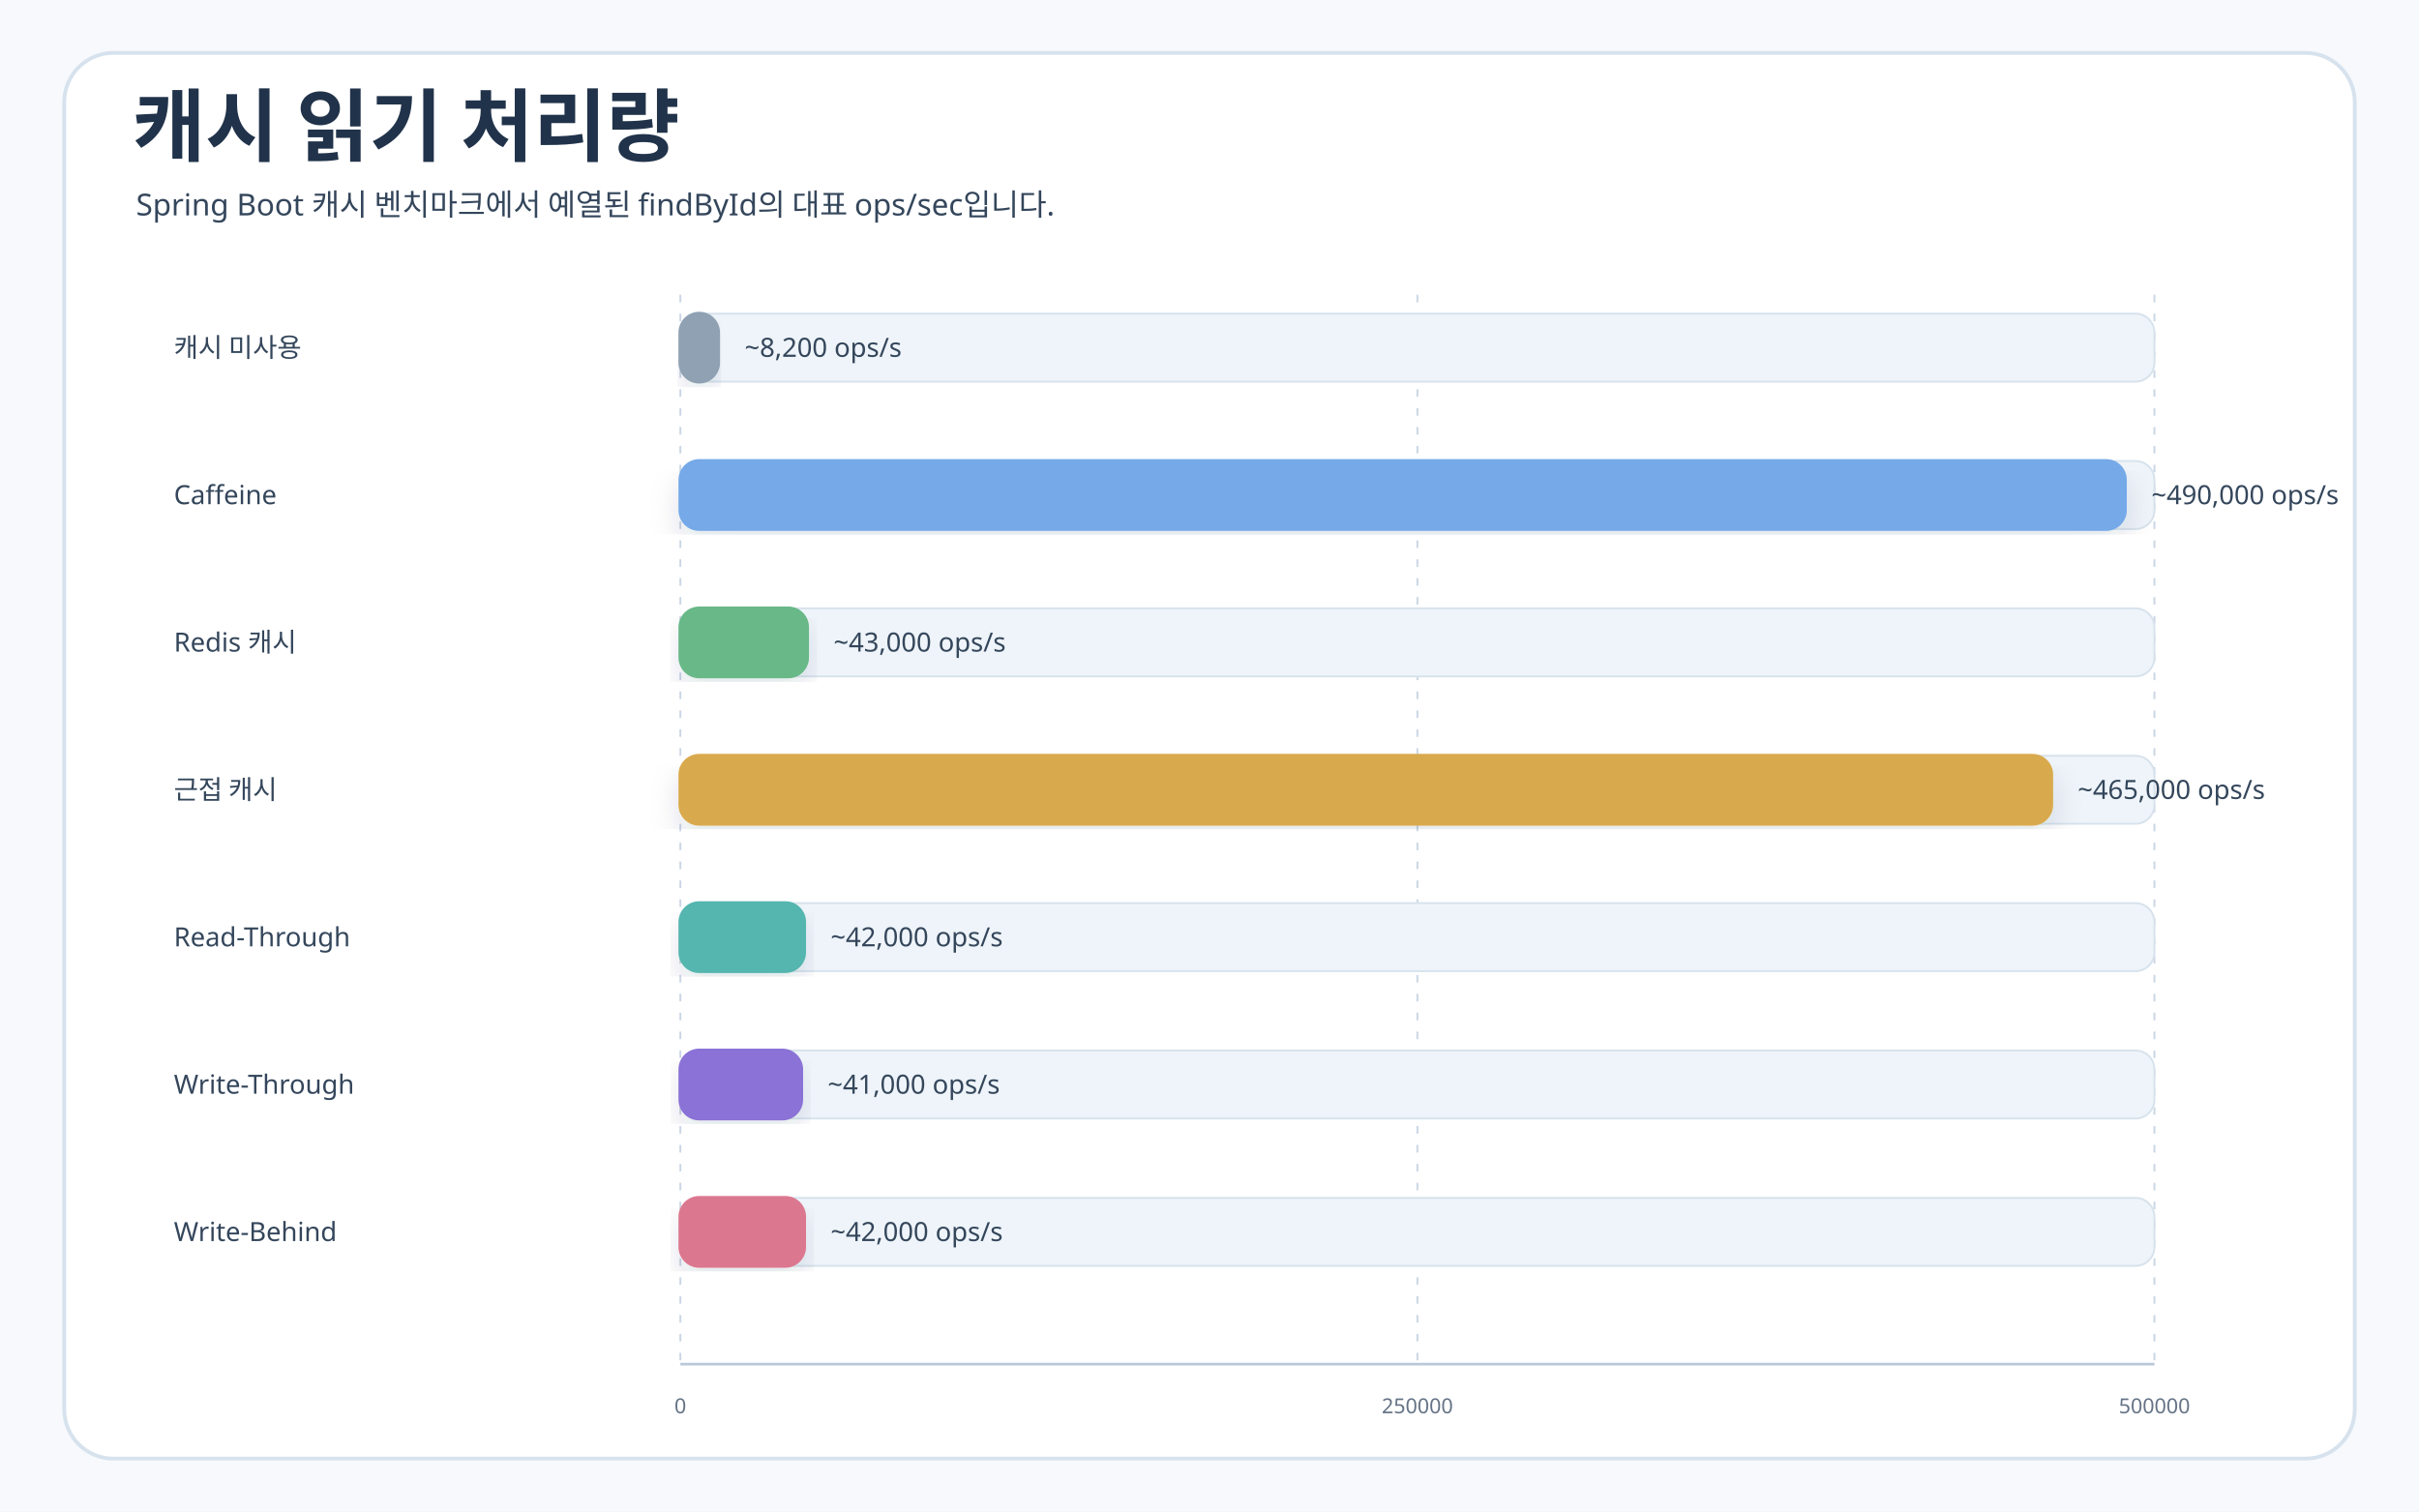
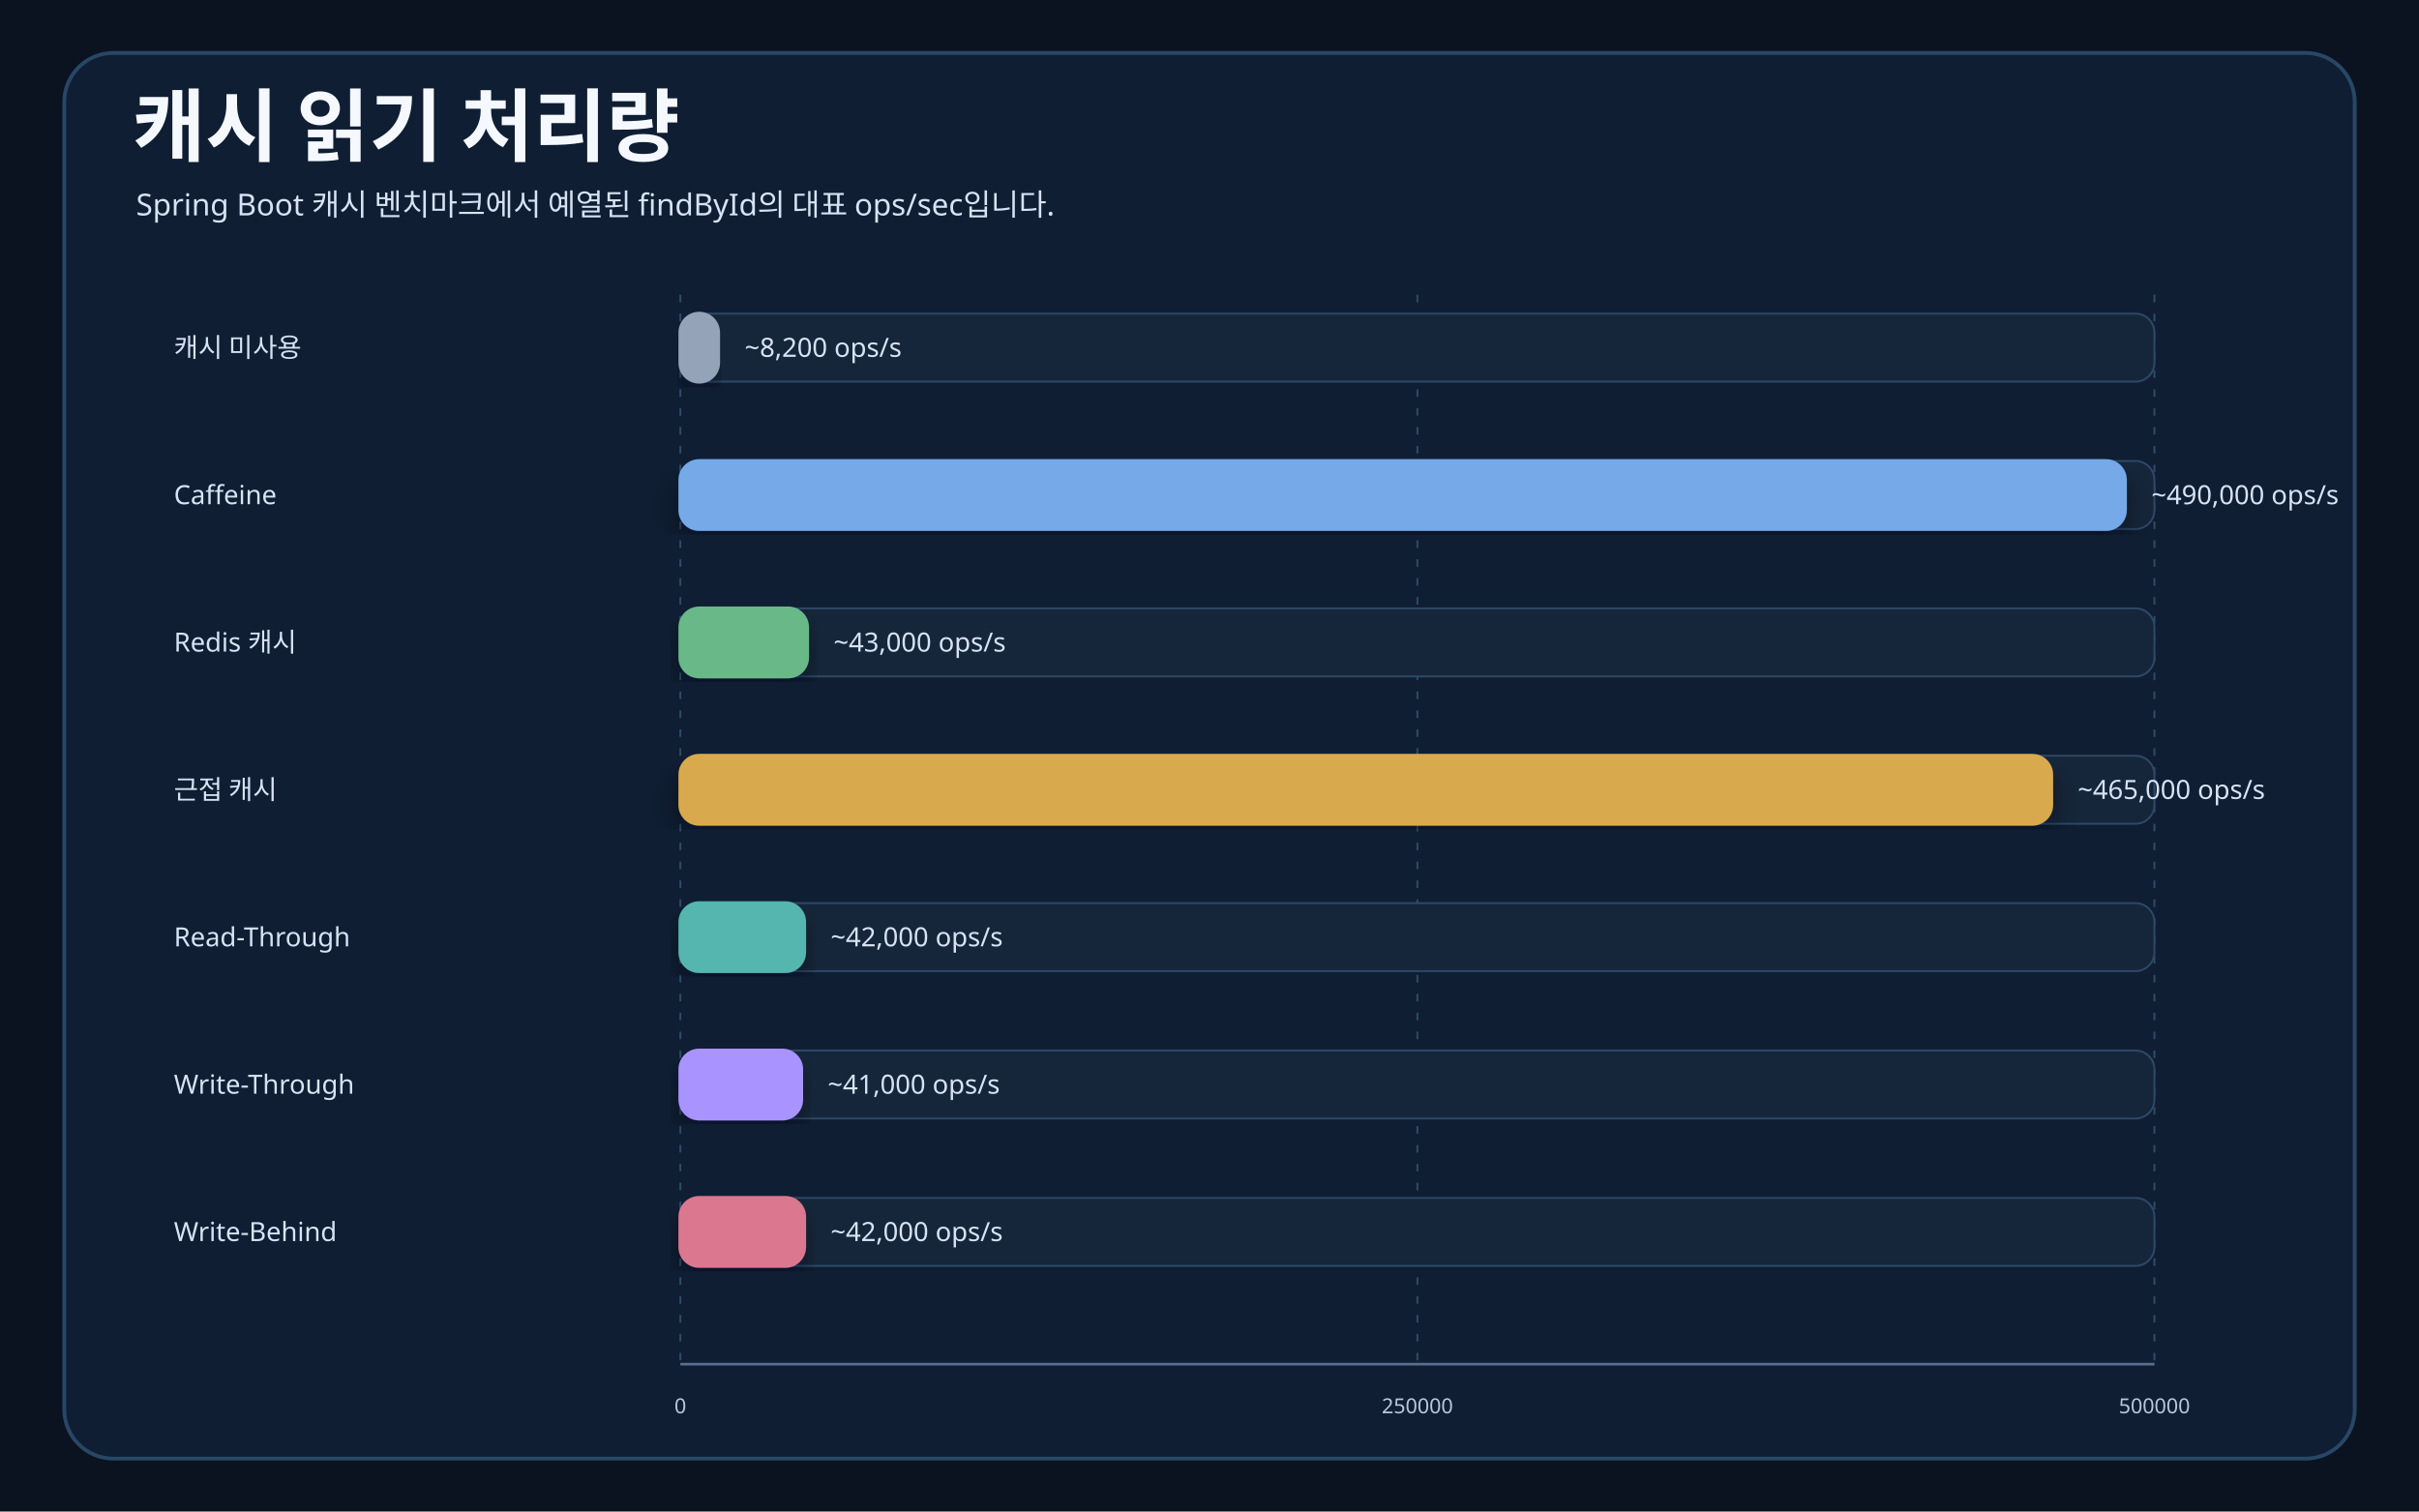
<svg xmlns="http://www.w3.org/2000/svg" width="1280" height="800" viewBox="0 0 1280 800" role="img">
  <defs>
    <filter id="shadow" x="-8%" y="-8%" width="116%" height="116%">
-       <feDropShadow dx="0" dy="8" stdDeviation="8" flood-color="#1D3148" flood-opacity="0.12" />
+       <feDropShadow dx="0" dy="8" stdDeviation="8" flood-color="#020617" flood-opacity="0.42" />
    </filter>
    <style>
-     .bg{fill:#F7F9FC}.frame{fill:#FFFFFF;stroke:#D6E2ED;stroke-width:2}
-     .title{font-family:"goorm Sans";font-size:42px;fill:#21334A;font-weight:700}
-     .subtitle,.body,.small,.tiny,.axisLabel{font-family:"goorm Sans Code","goorm Sans";fill:#34465B}
-     .subtitle{font-size:16px}.body{font-size:14px}.small{font-size:12px;fill:#657386}.tiny{font-size:11px;fill:#657386}
-     .label{font-family:"goorm Sans";font-size:23px;fill:#21334A;font-weight:700}
+     .bg{fill:#0B1220}.frame{fill:#0F1E33;stroke:#284766;stroke-width:2}
+     .title{font-family:"goorm Sans";font-size:42px;fill:#F5F9FF;font-weight:700}
+     .subtitle,.body,.small,.tiny,.axisLabel{font-family:"goorm Sans Code","goorm Sans";fill:#D7E3F5}
+     .subtitle{font-size:16px}.body{font-size:14px}.small{font-size:12px;fill:#B8C7DD}.tiny{font-size:11px;fill:#B8C7DD}
+     .label{font-family:"goorm Sans";font-size:23px;fill:#F5F9FF;font-weight:700}
    .card{filter:url(#shadow);stroke-width:2}
-     .axis{stroke:#B9C7D8;stroke-width:1.4}.grid{stroke:#CAD6E4;stroke-width:1;stroke-dasharray:4 6}
+     .axis{stroke:#55718F;stroke-width:1.4}.grid{stroke:#2F4B67;stroke-width:1;stroke-dasharray:4 6}
  </style>
  </defs>
  <rect class="bg" width="1280" height="800" />
  <rect class="frame" x="34" y="28" width="1212" height="744" rx="26" />
  <text class="title" x="70" y="82">캐시 읽기 처리량</text>
  <text class="subtitle" x="72" y="114">Spring Boot 캐시 벤치마크에서 예열된 findById의 대표 ops/sec입니다.</text>
  <g>
    <line class="axis" x1="360" y1="722" x2="1140" y2="722" />
    <line class="grid" x1="360" y1="156" x2="360" y2="722" />
    <line class="grid" x1="750" y1="156" x2="750" y2="722" />
    <line class="grid" x1="1140" y1="156" x2="1140" y2="722" />
    <text class="body" x="92" y="184" dominant-baseline="middle">캐시 미사용</text>
-     <rect x="360" y="166" width="780" height="36" rx="10" fill="#EEF4F9" stroke="#D7E2EC" />
-     <rect class="card" x="360" y="166" width="20" height="36" rx="10" fill="#8FA1B3" stroke="#8FA1B3" />
+     <rect x="360" y="166" width="780" height="36" rx="10" fill="#16263A" stroke="#2D4968" />
+     <rect class="card" x="360" y="166" width="20" height="36" rx="10" fill="#94A3B8" stroke="#94A3B8" />
    <text class="body" x="394" y="184" dominant-baseline="middle">~8,200 ops/s</text>
    <text class="body" x="92" y="262" dominant-baseline="middle">Caffeine</text>
-     <rect x="360" y="244" width="780" height="36" rx="10" fill="#EEF4F9" stroke="#D7E2EC" />
+     <rect x="360" y="244" width="780" height="36" rx="10" fill="#16263A" stroke="#2D4968" />
    <rect class="card" x="360" y="244" width="764.4" height="36" rx="10" fill="#75A9E8" stroke="#75A9E8" />
    <text class="body" x="1138.4" y="262" dominant-baseline="middle">~490,000 ops/s</text>
    <text class="body" x="92" y="340" dominant-baseline="middle">Redis 캐시</text>
-     <rect x="360" y="322" width="780" height="36" rx="10" fill="#EEF4F9" stroke="#D7E2EC" />
+     <rect x="360" y="322" width="780" height="36" rx="10" fill="#16263A" stroke="#2D4968" />
    <rect class="card" x="360" y="322" width="67.08" height="36" rx="10" fill="#69B888" stroke="#69B888" />
    <text class="body" x="441.08" y="340" dominant-baseline="middle">~43,000 ops/s</text>
    <text class="body" x="92" y="418" dominant-baseline="middle">근접 캐시</text>
-     <rect x="360" y="400" width="780" height="36" rx="10" fill="#EEF4F9" stroke="#D7E2EC" />
+     <rect x="360" y="400" width="780" height="36" rx="10" fill="#16263A" stroke="#2D4968" />
    <rect class="card" x="360" y="400" width="725.4" height="36" rx="10" fill="#D9AA4D" stroke="#D9AA4D" />
    <text class="body" x="1099.4" y="418" dominant-baseline="middle">~465,000 ops/s</text>
    <text class="body" x="92" y="496" dominant-baseline="middle">Read-Through</text>
-     <rect x="360" y="478" width="780" height="36" rx="10" fill="#EEF4F9" stroke="#D7E2EC" />
+     <rect x="360" y="478" width="780" height="36" rx="10" fill="#16263A" stroke="#2D4968" />
    <rect class="card" x="360" y="478" width="65.52" height="36" rx="10" fill="#55B5AF" stroke="#55B5AF" />
    <text class="body" x="439.52" y="496" dominant-baseline="middle">~42,000 ops/s</text>
    <text class="body" x="92" y="574" dominant-baseline="middle">Write-Through</text>
-     <rect x="360" y="556" width="780" height="36" rx="10" fill="#EEF4F9" stroke="#D7E2EC" />
-     <rect class="card" x="360" y="556" width="63.96" height="36" rx="10" fill="#8A72D6" stroke="#8A72D6" />
+     <rect x="360" y="556" width="780" height="36" rx="10" fill="#16263A" stroke="#2D4968" />
+     <rect class="card" x="360" y="556" width="63.96" height="36" rx="10" fill="#A993FF" stroke="#A993FF" />
    <text class="body" x="437.96" y="574" dominant-baseline="middle">~41,000 ops/s</text>
    <text class="body" x="92" y="652" dominant-baseline="middle">Write-Behind</text>
-     <rect x="360" y="634" width="780" height="36" rx="10" fill="#EEF4F9" stroke="#D7E2EC" />
+     <rect x="360" y="634" width="780" height="36" rx="10" fill="#16263A" stroke="#2D4968" />
    <rect class="card" x="360" y="634" width="65.52" height="36" rx="10" fill="#DB7890" stroke="#DB7890" />
    <text class="body" x="439.52" y="652" dominant-baseline="middle">~42,000 ops/s</text>
    <text class="tiny" x="360" y="748" text-anchor="middle">0</text>
    <text class="tiny" x="750" y="748" text-anchor="middle">250000</text>
    <text class="tiny" x="1140" y="748" text-anchor="middle">500000</text>
  </g>
</svg>
